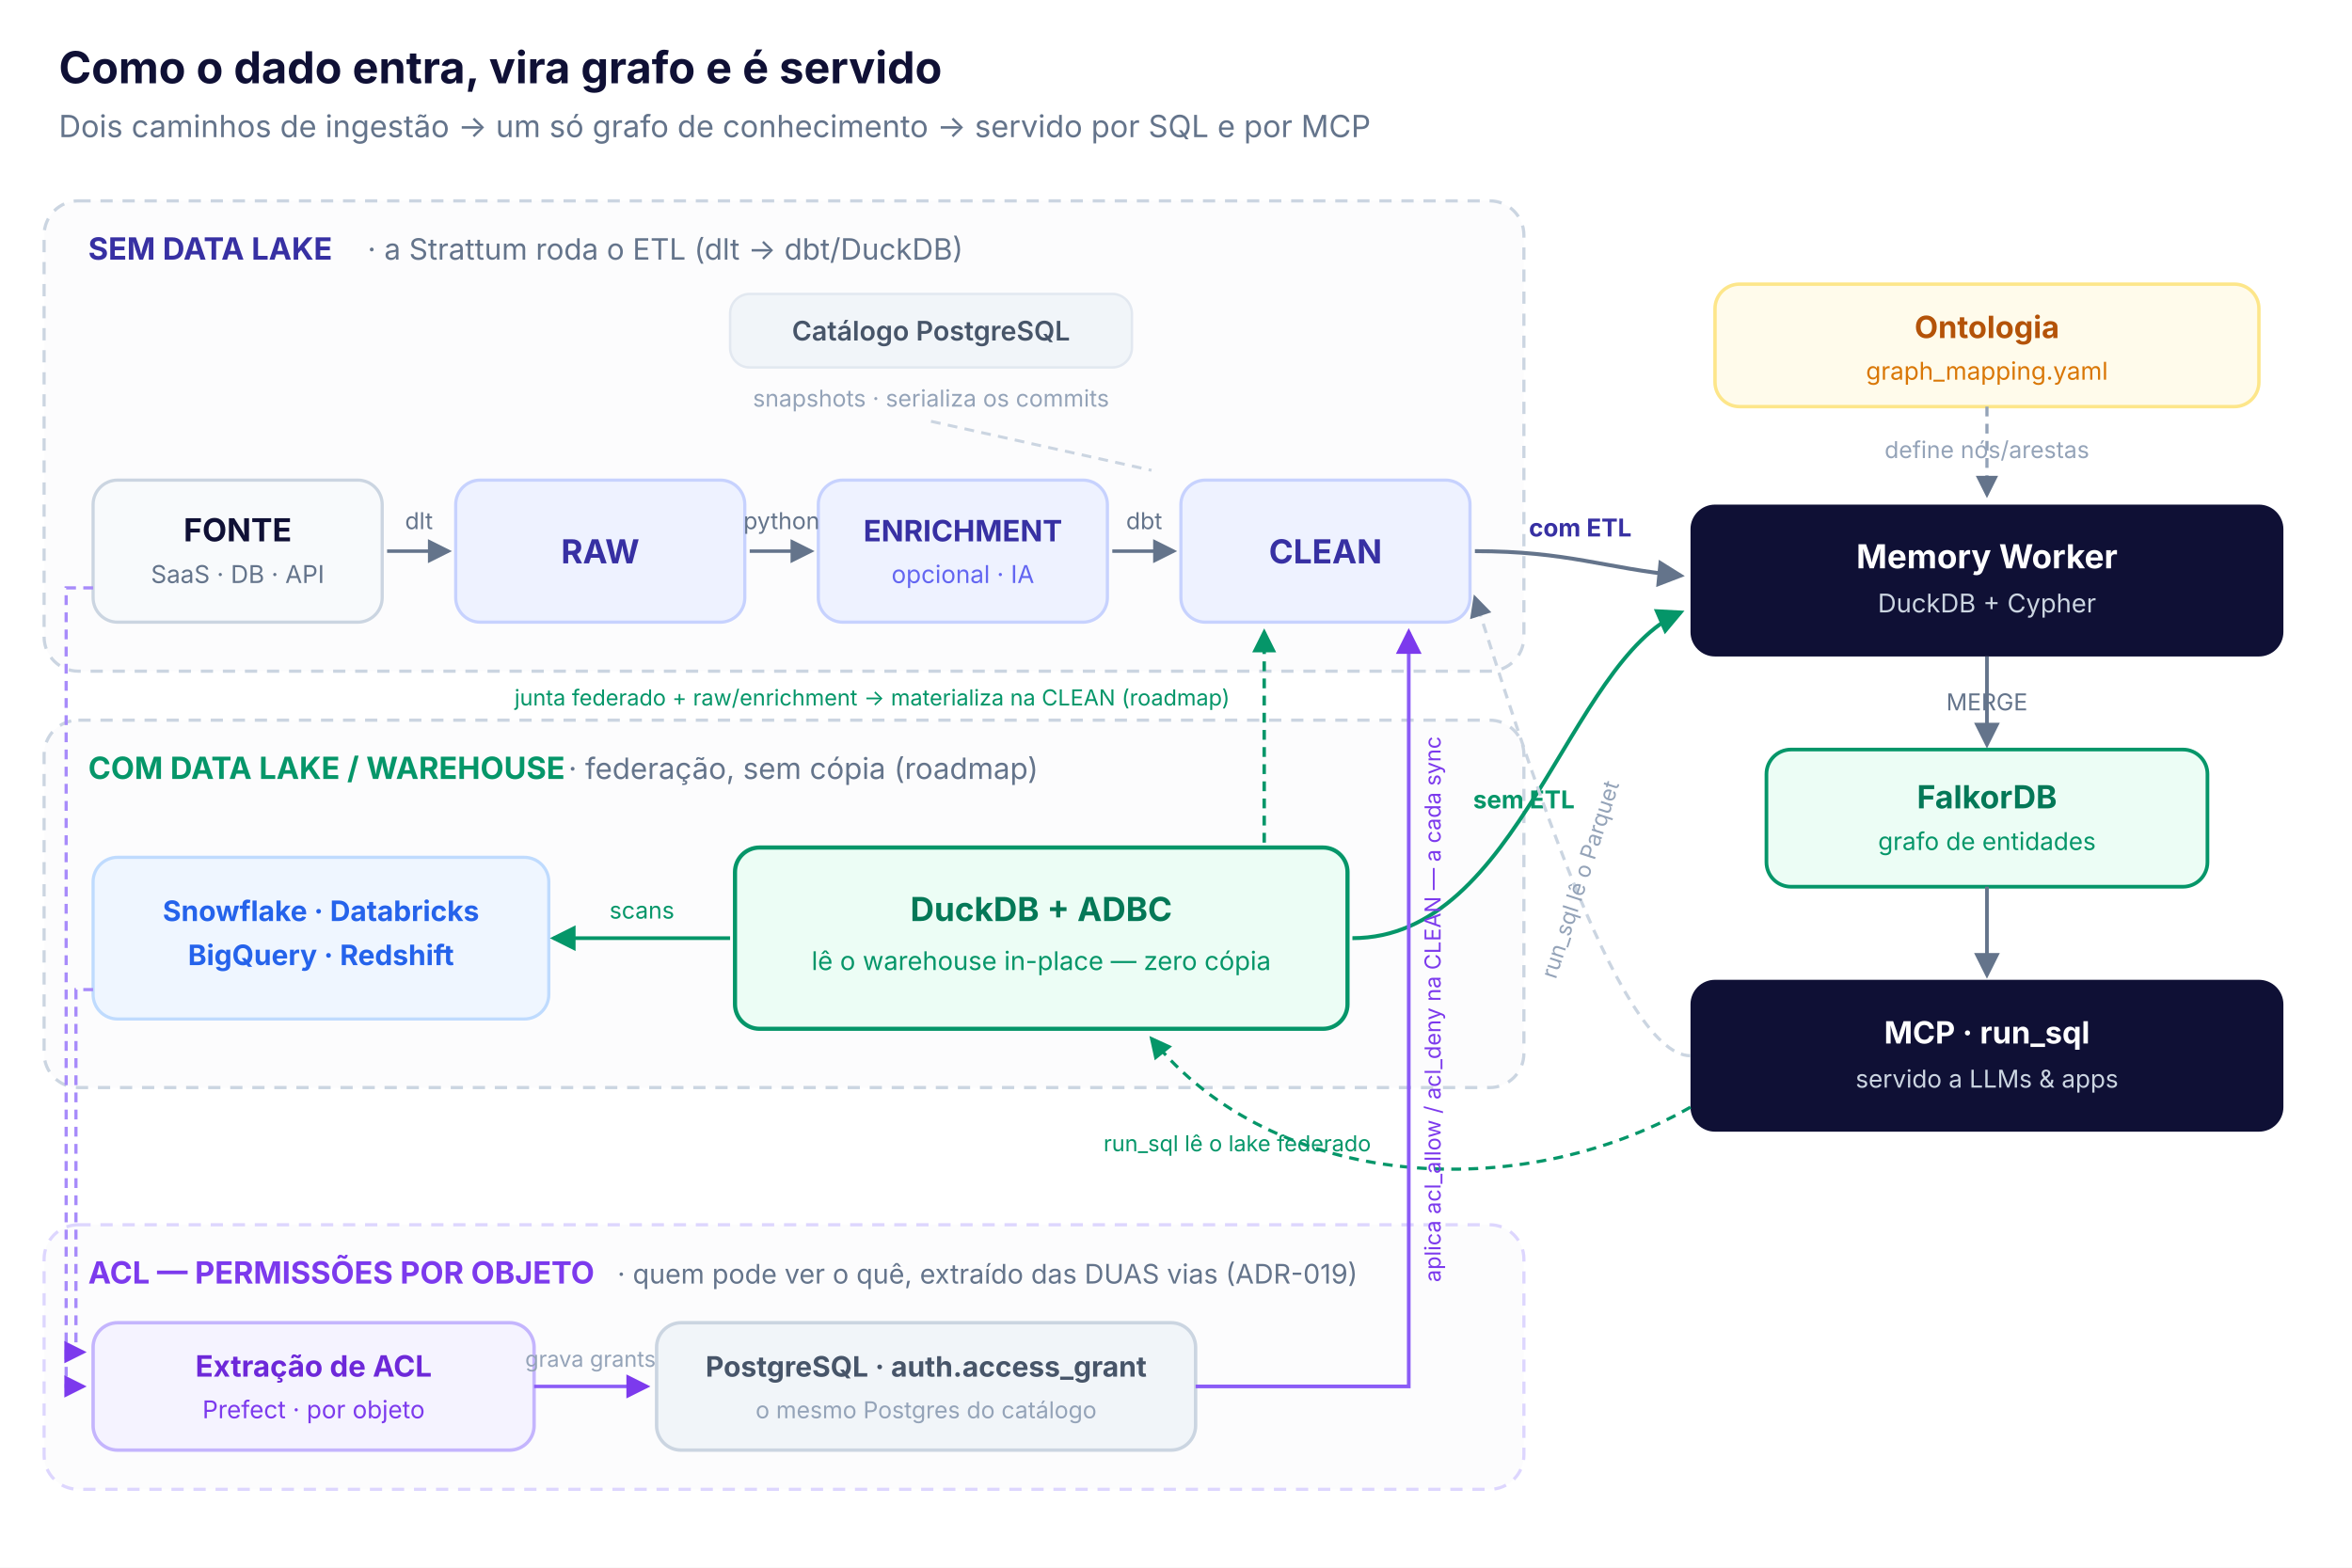
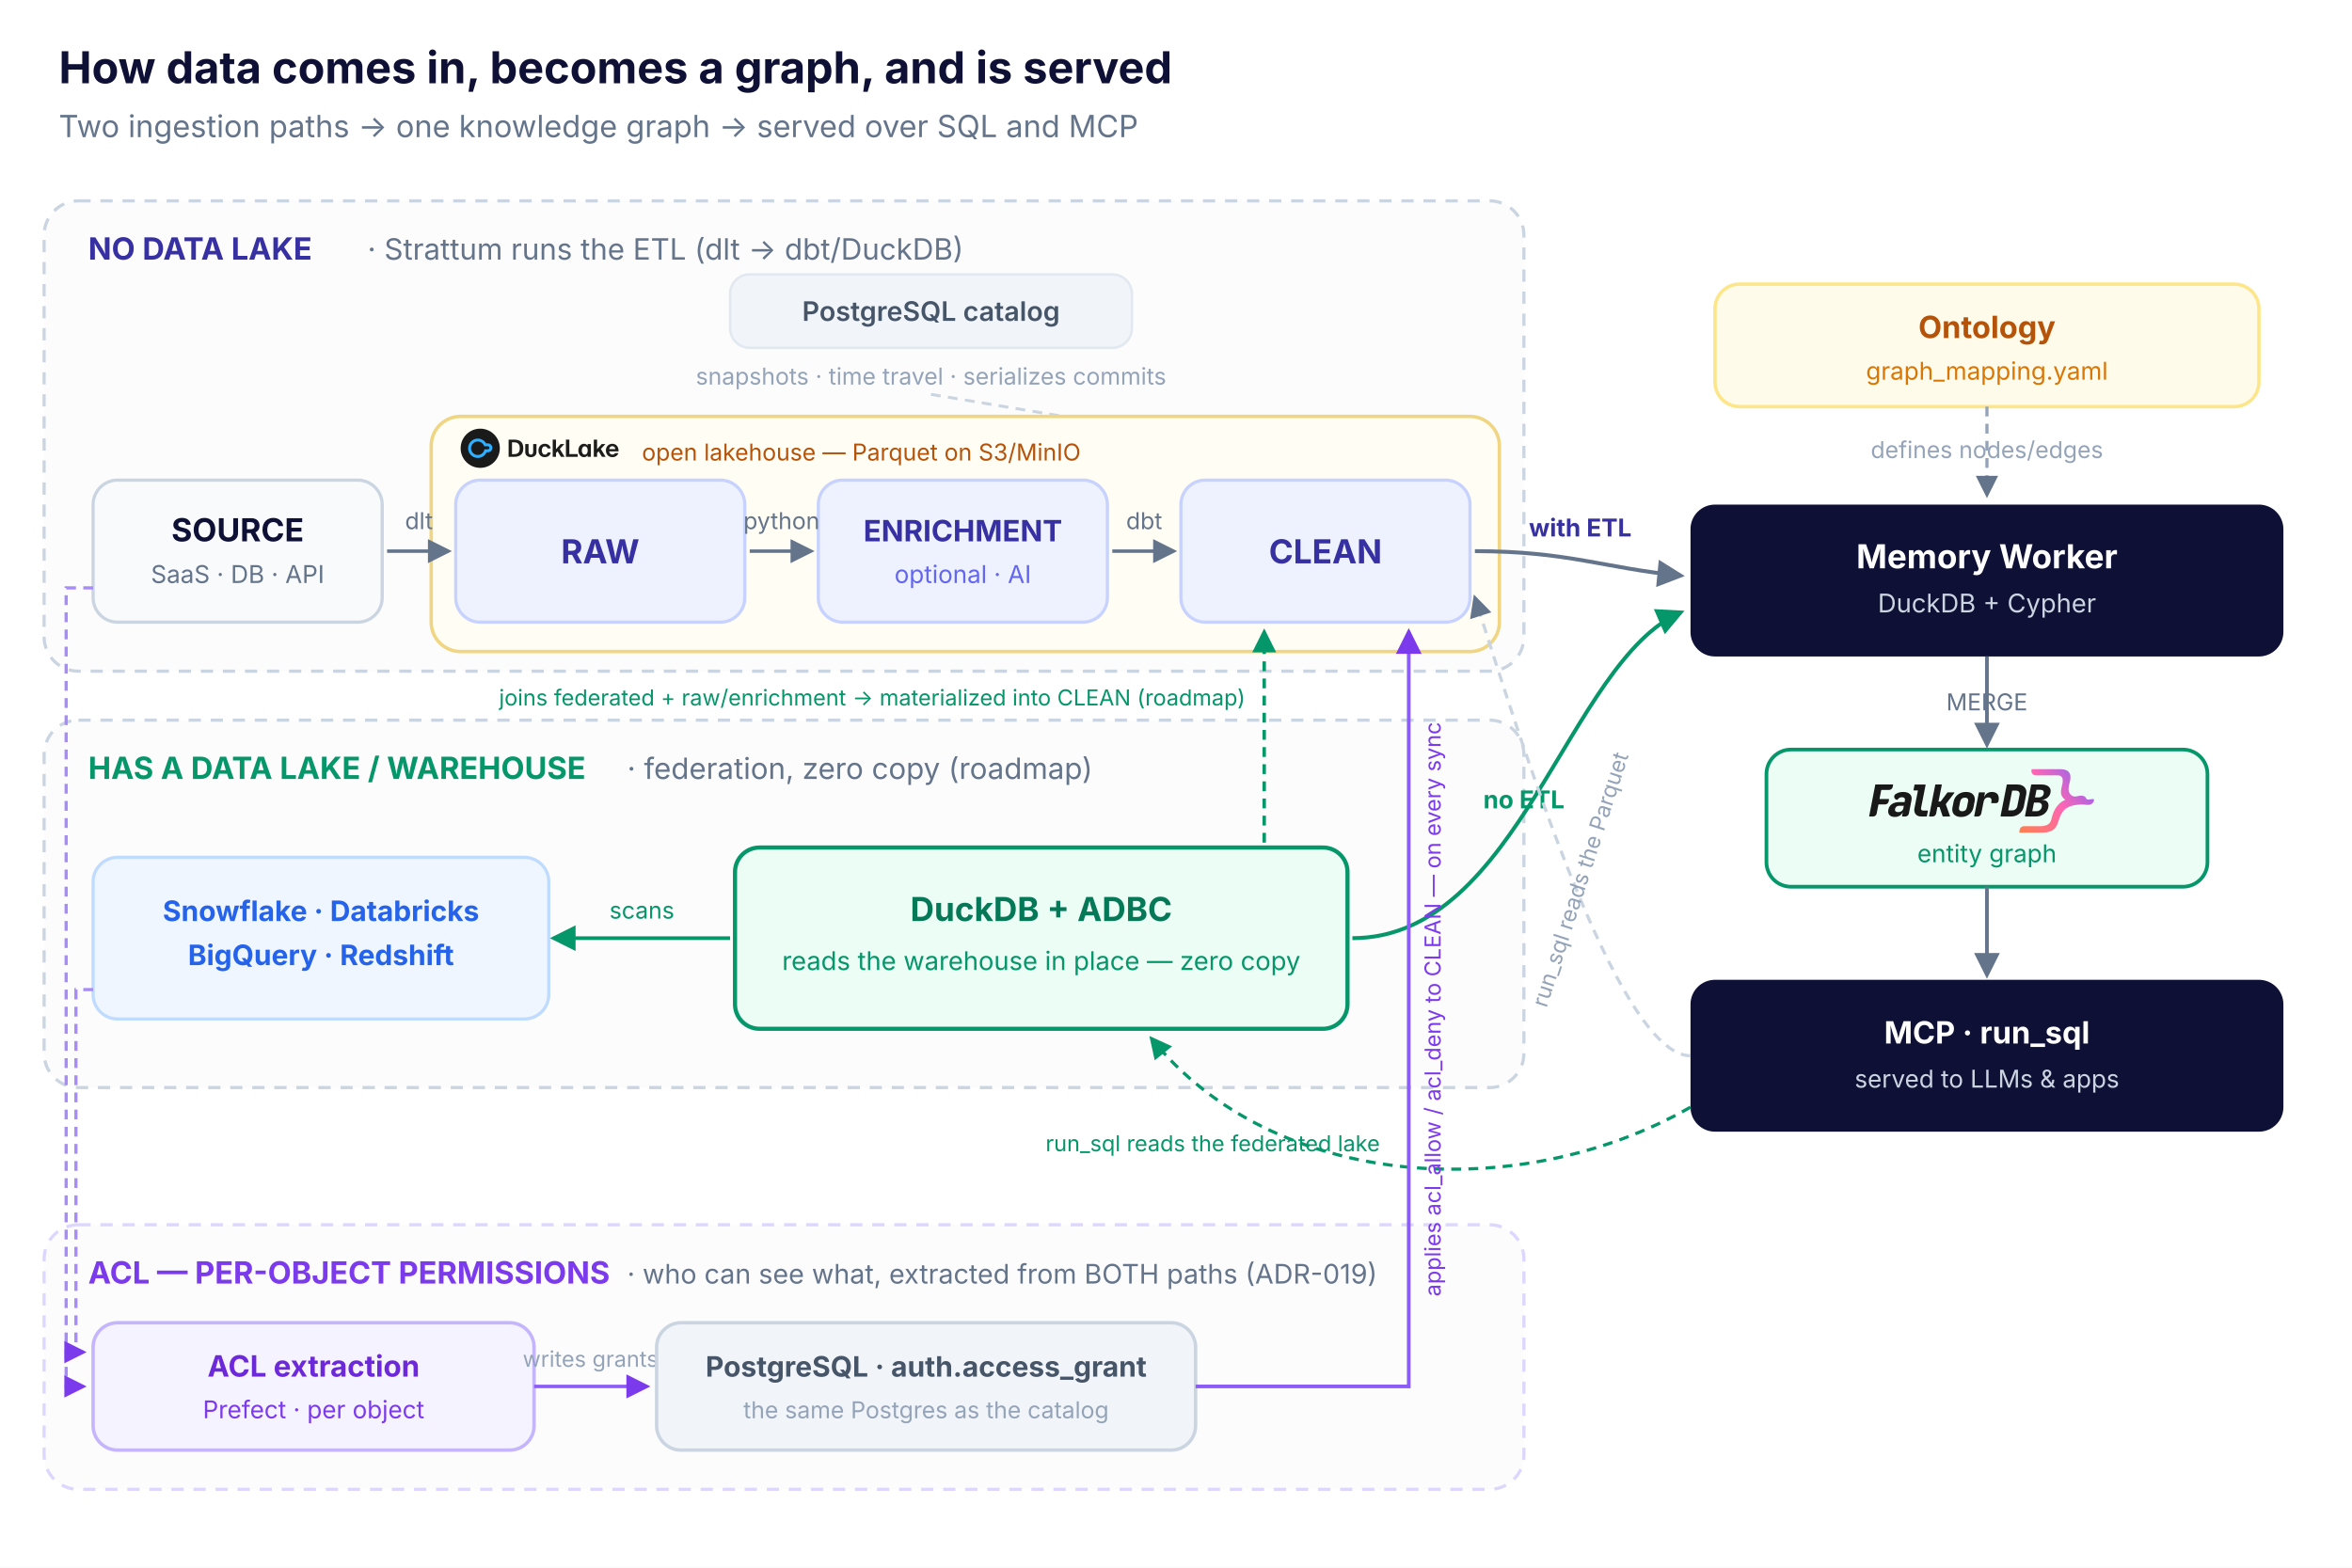
<svg xmlns="http://www.w3.org/2000/svg" viewBox="0 0 960 640" font-family="Inter, -apple-system, Segoe UI, Roboto, sans-serif">
  <defs>
    <marker id="arw" viewBox="0 0 10 10" refX="8.5" refY="5" markerWidth="7" markerHeight="7" orient="auto-start-reverse">
      <path d="M0,0 L10,5 L0,10 z" fill="#64748b" />
    </marker>
    <marker id="arwg" viewBox="0 0 10 10" refX="8.5" refY="5" markerWidth="7" markerHeight="7" orient="auto-start-reverse">
      <path d="M0,0 L10,5 L0,10 z" fill="#059669" />
    </marker>
    <marker id="arwv" viewBox="0 0 10 10" refX="8.5" refY="5" markerWidth="7" markerHeight="7" orient="auto-start-reverse">
      <path d="M0,0 L10,5 L0,10 z" fill="#7C3AED" />
    </marker>
  </defs>
  <rect x="0" y="0" width="960" height="640" fill="#ffffff" />
-   <text x="24" y="34" font-size="18" font-weight="700" fill="#0F1035">Como o dado entra, vira grafo e é servido</text>
-   <text x="24" y="56" font-size="12.5" fill="#64748b">Dois caminhos de ingestão → um só grafo de conhecimento → servido por SQL e por MCP</text>
+   <text x="24" y="34" font-size="18" font-weight="700" fill="#0F1035">How data comes in, becomes a graph, and is served</text>
+   <text x="24" y="56" font-size="12.5" fill="#64748b">Two ingestion paths → one knowledge graph → served over SQL and MCP</text>
  <rect x="18" y="82" width="604" height="192" rx="14" fill="#FCFCFD" stroke="#CBD5E1" stroke-width="1.3" stroke-dasharray="5 4" />
-   <text x="36" y="106" font-size="12.5" font-weight="700" fill="#3730A3">SEM DATA LAKE</text>
-   <text x="150" y="106" font-size="12" fill="#64748b">· a Strattum roda o ETL (dlt → dbt/DuckDB)</text>
-   <rect x="298" y="120" width="164" height="30" rx="8" fill="#F1F5F9" stroke="#E2E8F0" />
-   <text x="380" y="139" font-size="11" font-weight="600" fill="#475569" text-anchor="middle">Catálogo PostgreSQL</text>
-   <text x="380" y="166" font-size="9.5" fill="#94a3b8" text-anchor="middle">snapshots · serializa os commits</text>
-   <line x1="380" y1="172" x2="470" y2="192" stroke="#CBD5E1" stroke-width="1.2" stroke-dasharray="4 3" fill="none" />
+   <text x="36" y="106" font-size="12.5" font-weight="700" fill="#3730A3">NO DATA LAKE</text>
+   <text x="150" y="106" font-size="12" fill="#64748b">· Strattum runs the ETL (dlt → dbt/DuckDB)</text>
+   <rect x="298" y="112" width="164" height="30" rx="8" fill="#F1F5F9" stroke="#E2E8F0" />
+   <text x="380" y="131" font-size="11" font-weight="600" fill="#475569" text-anchor="middle">PostgreSQL catalog</text>
+   <text x="380" y="157" font-size="9.5" fill="#94a3b8" text-anchor="middle">snapshots · time travel · serializes commits</text>
+   <line x1="380" y1="161" x2="440" y2="171" stroke="#CBD5E1" stroke-width="1.2" stroke-dasharray="4 3" fill="none" />
+   <rect x="176" y="170" width="436" height="96" rx="12" fill="#FFFDF4" stroke="#F0D583" stroke-width="1.4" />
+   <svg x="188" y="175" width="64.5" height="16" viewBox="0 0 500 124.091" role="img" aria-label="DuckLake">
+     <g>
+       <path d="M229.657,72.115c0,5.499-1.551,10.101-7.332,10.101-5.782,0-7.333-4.602-7.333-10.101v-23.408h-10.435v25.664c0,10.012,8.038,15.848,17.768,15.848,9.73,0,17.767-5.836,17.767-15.848v-25.664h-10.435v23.408Z" fill="#1d1d1b" />
+       <path d="M168.03,34.679h-16.175v54.55h16.175c17.307,0,30.324-5.645,30.324-27.312,0-21.669-13.018-27.237-30.324-27.237ZM167.58,80.803h-4.965v-37.697h4.965c9.931,0,19.638,2.483,19.638,18.81,0,16.476-9.707,18.887-19.638,18.887Z" fill="#1d1d1b" />
+       <path d="M266.701,82.155c-5.718,0-9.781-4.739-9.781-13.241,0-8.429,4.289-13.018,9.707-13.018,3.986,0,7.599,2.784,8.425,6.697h9.931c-1.429-10.007-9.854-14.748-18.356-14.748-12.115,0-20.317,8.878-20.317,21.218,0,12.265,7.749,21.143,19.864,21.143,8.429,0,16.777-3.686,19.185-14.749h-9.931c-1.429,4.815-5.115,6.697-8.728,6.697Z" fill="#1d1d1b" />
+       <polygon points="328.243 48.749 316.58 48.749 301.831 65.002 301.831 34.679 291.451 34.679 291.451 89.229 301.831 89.229 301.831 77.04 306.8 71.699 317.406 89.229 329.069 89.229 313.72 64.249 328.243 48.749" fill="#1d1d1b" />
+       <polygon points="344.111 34.679 333.351 34.679 333.351 89.229 370.669 89.229 370.669 80.5 344.111 80.5 344.111 34.679" fill="#1d1d1b" />
+       <path d="M401.89,53.941c-2.181-3.838-6.321-6.094-11.439-6.094-9.854,0-17.83,8.427-17.83,21.142,0,12.941,8.199,21.22,17.83,21.22,4.216,0,8.805-1.582,11.439-6.094v5.115h10.383v-40.48h-10.383v5.192ZM392.785,82.232c-5.418,0-9.255-5.268-9.255-13.167,0-7.901,3.836-13.242,9.255-13.242,5.718,0,9.481,5.04,9.481,13.166,0,8.352-3.763,13.244-9.481,13.244Z" fill="#1d1d1b" />
+       <polygon points="458.31 48.749 446.647 48.749 431.901 65.002 431.901 34.679 421.518 34.679 421.518 89.229 431.901 89.229 431.901 77.04 436.867 71.699 447.477 89.229 459.139 89.229 443.79 64.249 458.31 48.749" fill="#1d1d1b" />
+       <path d="M480.349,82.155c-4.965,0-9.631-3.387-10.23-10.307h29.868c.376-14.296-7.373-24.002-19.861-24.002-11.965,0-20.317,8.953-20.317,20.992,0,11.662,7.599,21.37,20.617,21.37,11.059,0,16.93-6.697,19.112-12.718h-10.686c-2.105,3.537-5.265,4.666-8.502,4.666ZM480.049,55.446c4.363,0,9.178,2.408,9.404,9.255h-19.185c.826-6.847,5.868-9.255,9.781-9.255Z" fill="#1d1d1b" />
+     </g>
+     <path d="M62.045,0C27.779,0,0,27.779,0,62.045c0,34.266,27.779,62.045,62.045,62.045,34.266,0,62.045-27.78,62.045-62.045C124.091,27.779,96.311,0,62.045,0Z" fill="#1a1a1a" />
+     <path d="M54.219,31.375c11.281,0,21.152,6.063,26.369,15.088h5.641c7.756,0,14.242,6.205,14.242,14.101,0,7.756-6.346,14.242-14.242,14.242h-4.089c-4.653,10.294-14.806,17.485-26.651,17.909h-2.82c-16.216-.846-29.048-14.242-29.048-30.6,0-16.921,13.678-30.741,30.6-30.741ZM54.219,40.682c-11.704,0-21.293,9.589-21.293,21.293,0,11.845,9.589,21.293,21.293,21.293,9.448,0,17.486-6.205,20.306-14.665l.987-3.243h10.717c2.538,0,4.794-2.256,4.794-4.794,0-2.538-2.115-4.794-4.794-4.794h-11.422l-1.269-2.679c-3.384-7.333-10.717-12.409-19.319-12.409Z" fill="#2eafff" fill-rule="evenodd" />
+   </svg>
+   <text x="262" y="188" font-size="9.5" fill="#B45309">open lakehouse — Parquet on S3/MinIO</text>
  <g>
    <rect x="38" y="196" width="118" height="58" rx="10" fill="#F8FAFC" stroke="#CBD5E1" stroke-width="1.3" />
-     <text x="97" y="221" font-size="13" font-weight="700" fill="#0F1035" text-anchor="middle">FONTE</text>
+     <text x="97" y="221" font-size="13" font-weight="700" fill="#0F1035" text-anchor="middle">SOURCE</text>
    <text x="97" y="238" font-size="10" fill="#64748b" text-anchor="middle">SaaS · DB · API</text>
    <rect x="186" y="196" width="118" height="58" rx="10" fill="#EEF2FF" stroke="#C7D2FE" stroke-width="1.3" />
    <text x="245" y="230" font-size="13.5" font-weight="700" fill="#3730A3" text-anchor="middle">RAW</text>
    <rect x="334" y="196" width="118" height="58" rx="10" fill="#EEF2FF" stroke="#C7D2FE" stroke-width="1.3" />
    <text x="393" y="221" font-size="12" font-weight="700" fill="#3730A3" text-anchor="middle">ENRICHMENT</text>
-     <text x="393" y="238" font-size="10" fill="#6366F1" text-anchor="middle">opcional · IA</text>
+     <text x="393" y="238" font-size="10" fill="#6366F1" text-anchor="middle">optional · AI</text>
    <rect x="482" y="196" width="118" height="58" rx="10" fill="#EEF2FF" stroke="#C7D2FE" stroke-width="1.3" />
    <text x="541" y="230" font-size="13.5" font-weight="700" fill="#3730A3" text-anchor="middle">CLEAN</text>
  </g>
  <g font-size="9.5" fill="#64748b" text-anchor="middle">
    <line x1="158" y1="225" x2="183" y2="225" stroke="#64748b" stroke-width="1.4" marker-end="url(#arw)" />
    <text x="171" y="216">dlt</text>
    <line x1="306" y1="225" x2="331" y2="225" stroke="#64748b" stroke-width="1.4" marker-end="url(#arw)" />
    <text x="319" y="216">python</text>
    <line x1="454" y1="225" x2="479" y2="225" stroke="#64748b" stroke-width="1.4" marker-end="url(#arw)" />
    <text x="467" y="216">dbt</text>
  </g>
  <rect x="18" y="294" width="604" height="150" rx="14" fill="#FCFCFD" stroke="#CBD5E1" stroke-width="1.3" stroke-dasharray="5 4" />
-   <text x="36" y="318" font-size="12.5" font-weight="700" fill="#059669">COM DATA LAKE / WAREHOUSE</text>
-   <text x="232" y="318" font-size="12" fill="#64748b">· federação, sem cópia (roadmap)</text>
+   <text x="36" y="318" font-size="12.5" font-weight="700" fill="#059669">HAS A DATA LAKE / WAREHOUSE</text>
+   <text x="256" y="318" font-size="12" fill="#64748b">· federation, zero copy (roadmap)</text>
  <rect x="38" y="350" width="186" height="66" rx="10" fill="#EFF6FF" stroke="#BFDBFE" stroke-width="1.3" />
  <text x="131" y="376" font-size="11.5" font-weight="700" fill="#2563EB" text-anchor="middle">Snowflake · Databricks</text>
  <text x="131" y="394" font-size="11.5" font-weight="700" fill="#2563EB" text-anchor="middle">BigQuery · Redshift</text>
  <rect x="300" y="346" width="250" height="74" rx="10" fill="#ECFDF5" stroke="#059669" stroke-width="1.7" />
  <text x="425" y="376" font-size="13.5" font-weight="700" fill="#047857" text-anchor="middle">DuckDB + ADBC</text>
-   <text x="425" y="396" font-size="10.5" fill="#059669" text-anchor="middle">lê o warehouse in-place — zero cópia</text>
+   <text x="425" y="396" font-size="10.5" fill="#059669" text-anchor="middle">reads the warehouse in place — zero copy</text>
  <line x1="298" y1="383" x2="226" y2="383" stroke="#059669" stroke-width="1.5" marker-end="url(#arwg)" />
  <text x="262" y="375" font-size="9.5" fill="#059669" text-anchor="middle">scans</text>
  <path d="M516,344 L516,258" stroke="#059669" stroke-width="1.4" stroke-dasharray="4 3" fill="none" marker-end="url(#arwg)" />
-   <text x="356" y="288" font-size="9" fill="#059669" text-anchor="middle">junta federado + raw/enrichment → materializa na CLEAN (roadmap)</text>
+   <text x="356" y="288" font-size="9" fill="#059669" text-anchor="middle">joins federated + raw/enrichment → materialized into CLEAN (roadmap)</text>
  <path d="M602,225 C640,225 655,232 686,235" stroke="#64748b" stroke-width="1.6" fill="none" marker-end="url(#arw)" />
-   <text x="645" y="219" font-size="10" font-weight="700" fill="#3730A3" text-anchor="middle">com ETL</text>
+   <text x="645" y="219" font-size="10" font-weight="700" fill="#3730A3" text-anchor="middle">with ETL</text>
  <path d="M552,383 C620,383 640,270 686,250" stroke="#059669" stroke-width="1.6" fill="none" marker-end="url(#arwg)" />
-   <text x="622" y="330" font-size="10" font-weight="700" fill="#059669" text-anchor="middle">sem ETL</text>
+   <text x="622" y="330" font-size="10" font-weight="700" fill="#059669" text-anchor="middle">no ETL</text>
  <rect x="700" y="116" width="222" height="50" rx="10" fill="#FFFBEB" stroke="#FDE68A" stroke-width="1.4" />
-   <text x="811" y="138" font-size="12.5" font-weight="700" fill="#B45309" text-anchor="middle">Ontologia</text>
+   <text x="811" y="138" font-size="12.5" font-weight="700" fill="#B45309" text-anchor="middle">Ontology</text>
  <text x="811" y="155" font-size="10" fill="#D97706" text-anchor="middle">graph_mapping.yaml</text>
  <line x1="811" y1="166" x2="811" y2="202" stroke="#94a3b8" stroke-width="1.3" stroke-dasharray="4 3" marker-end="url(#arw)" />
-   <text x="811" y="187" font-size="9.5" fill="#94a3b8" text-anchor="middle">define nós/arestas</text>
+   <text x="811" y="187" font-size="9.5" fill="#94a3b8" text-anchor="middle">defines nodes/edges</text>
  <rect x="690" y="206" width="242" height="62" rx="10" fill="#0F1035" />
  <text x="811" y="232" font-size="13.5" font-weight="700" fill="#ffffff" text-anchor="middle">Memory Worker</text>
  <text x="811" y="250" font-size="10.5" fill="#CBD5E1" text-anchor="middle">DuckDB + Cypher</text>
  <line x1="811" y1="268" x2="811" y2="304" stroke="#64748b" stroke-width="1.5" marker-end="url(#arw)" />
  <text x="811" y="290" font-size="9.5" fill="#64748b" text-anchor="middle">MERGE</text>
  <rect x="721" y="306" width="180" height="56" rx="10" fill="#ECFDF5" stroke="#059669" stroke-width="1.5" />
-   <text x="811" y="330" font-size="13" font-weight="700" fill="#047857" text-anchor="middle">FalkorDB</text>
-   <text x="811" y="347" font-size="10" fill="#059669" text-anchor="middle">grafo de entidades</text>
+   <svg x="762" y="314" width="98.4" height="26" viewBox="0 0 106 28" role="img" aria-label="FalkorDB">
+     <g clip-path="url(#fdblogo_clip)">
+       <path d="M18.952 11.018C18.293 10.356 17.292 10.025 15.945 10.025C14.599 10.025 13.556 10.338 12.618 10.96C12.608 10.966 12.599 10.973 12.59 10.98C11.469 11.737 12.031 13.497 13.383 13.497H13.405C13.468 13.497 13.525 13.456 13.551 13.398C13.69 13.085 13.913 12.835 14.217 12.648C14.552 12.443 14.943 12.341 15.393 12.341C15.88 12.341 16.244 12.463 16.483 12.706C16.723 12.951 16.803 13.28 16.721 13.69L16.566 14.482H14.373C12.989 14.482 11.873 14.767 11.023 15.339C10.172 15.91 9.642 16.732 9.431 17.797C9.236 18.788 9.39 19.571 9.899 20.15C10.405 20.729 11.192 21.018 12.256 21.018C13.205 21.018 14.01 20.784 14.674 20.314C15.136 19.986 15.476 19.578 15.692 19.088H15.751L15.444 20.633C15.425 20.733 15.501 20.826 15.601 20.826H16.878C17.644 20.826 18.301 20.284 18.45 19.533L19.605 13.69C19.826 12.572 19.609 11.682 18.952 11.02V11.018ZM16.017 17.257C15.921 17.745 15.66 18.141 15.235 18.442C14.809 18.744 14.316 18.895 13.751 18.895C13.239 18.895 12.859 18.77 12.614 18.519C12.37 18.269 12.289 17.925 12.375 17.487C12.457 17.077 12.657 16.746 12.976 16.494C13.294 16.244 13.671 16.119 14.107 16.119H16.241L16.017 17.257Z" fill="#191919" />
+       <path d="M26.658 18.221H24.739C24.394 18.221 24.134 18.115 23.966 17.903C23.796 17.691 23.746 17.412 23.815 17.064L25.817 6.94C25.837 6.841 25.761 6.749 25.659 6.749H21.102C21.024 6.749 20.96 6.804 20.944 6.877L20.493 9.16C20.473 9.259 20.55 9.351 20.65 9.351H22.261C22.362 9.351 22.438 9.444 22.419 9.543L20.931 17.064C20.784 17.809 20.811 18.466 21.013 19.031C21.215 19.597 21.568 20.038 22.069 20.352C22.57 20.668 23.194 20.825 23.937 20.825H26.208C26.285 20.825 26.35 20.771 26.366 20.696L26.817 18.413C26.837 18.314 26.76 18.222 26.66 18.222L26.658 18.221Z" fill="#191919" />
+       <path d="M38.319 10.218H35.513C35.463 10.218 35.416 10.242 35.385 10.282L32.429 14.228H31.487L32.928 6.939C32.947 6.84 32.871 6.748 32.771 6.748H30.214C30.137 6.748 30.072 6.803 30.057 6.876L27.338 20.632C27.318 20.731 27.395 20.823 27.494 20.823H28.867C29.632 20.823 30.29 20.282 30.439 19.532L31.007 16.659H31.929L33.299 20.714C33.32 20.779 33.382 20.823 33.45 20.823H36.376C36.487 20.823 36.564 20.713 36.527 20.609L34.676 15.405L38.445 10.476C38.526 10.37 38.45 10.218 38.318 10.218H38.319Z" fill="#191919" />
+       <path d="M47.23 12.04C46.977 11.404 46.543 10.909 45.928 10.556C45.312 10.203 44.531 10.025 43.582 10.025C42.633 10.025 41.798 10.203 41.035 10.556C40.274 10.909 39.64 11.404 39.137 12.04C38.632 12.676 38.297 13.418 38.129 14.267L37.633 16.774C37.465 17.621 37.507 18.364 37.76 19.001C38.012 19.637 38.449 20.133 39.071 20.486C39.693 20.839 40.472 21.017 41.407 21.017C42.342 21.017 43.207 20.839 43.962 20.486C44.718 20.133 45.349 19.637 45.852 19.001C46.355 18.364 46.692 17.622 46.859 16.774L47.354 14.267C47.521 13.418 47.479 12.676 47.228 12.04H47.23ZM44.474 14.268L43.978 16.775C43.869 17.327 43.637 17.754 43.283 18.057C42.928 18.358 42.469 18.51 41.906 18.51C41.342 18.51 40.958 18.359 40.716 18.057C40.474 17.754 40.409 17.327 40.518 16.775L41.014 14.268C41.126 13.704 41.361 13.272 41.721 12.976C42.08 12.681 42.535 12.533 43.087 12.533C43.64 12.533 44.051 12.681 44.288 12.976C44.525 13.272 44.586 13.704 44.475 14.268H44.474Z" fill="#191919" />
+       <path d="M57.863 14.075C57.813 14.329 57.676 14.544 57.491 14.698C57.303 14.85 57.065 14.941 56.807 14.941H54.81C54.709 14.941 54.634 14.85 54.654 14.75L54.75 14.266C54.864 13.688 54.795 13.238 54.546 12.917C54.296 12.596 53.906 12.435 53.382 12.435C52.83 12.435 52.379 12.596 52.027 12.917C51.674 13.238 51.441 13.688 51.327 14.266L50.287 19.53C50.138 20.281 49.479 20.823 48.716 20.823H47.343C47.242 20.823 47.167 20.73 47.186 20.631L49.219 10.347C49.234 10.272 49.301 10.219 49.376 10.219H51.74C51.842 10.219 51.918 10.309 51.899 10.409L51.536 12.242H51.566C51.801 11.691 52.111 11.241 52.496 10.893C53.136 10.315 53.962 10.025 54.974 10.025C56.14 10.025 56.976 10.38 57.484 11.085C57.992 11.793 58.118 12.79 57.864 14.075H57.863Z" fill="#191919" />
+       <path d="M99.842 13.811C99.81 13.979 99.747 14.145 99.676 14.293C99.568 14.521 99.427 14.738 99.256 14.924C98.868 15.348 98.327 15.594 97.763 15.677C97.268 15.748 96.765 15.7 96.271 15.653C95.776 15.605 95.249 15.575 94.737 15.568C93.712 15.553 92.687 15.622 91.673 15.775C90.447 15.961 89.451 16.269 88.338 16.825C88.32 16.834 88.303 16.844 88.286 16.853C87.852 17.082 87.445 17.353 87.075 17.671C85.611 18.93 84.903 20.781 84.323 22.573C83.927 23.798 83.54 25.074 82.653 26.039C81.286 27.524 79.01 27.93 76.946 27.93H67.151C67.038 27.93 66.953 27.828 66.975 27.715L67.188 26.621C67.361 25.73 68.142 25.087 69.049 25.087H75.864C77.622 25.087 79.503 24.842 80.477 23.496C81.023 22.741 81.181 21.805 81.404 20.913C82.186 17.794 84.132 14.723 87.254 13.494C86.334 12.919 85.666 11.989 85.432 10.968C85.005 9.081 86.016 7.182 86.11 5.254C86.151 4.432 85.958 3.507 85.237 3.051C84.733 2.732 84.085 2.722 83.479 2.722C81.201 2.724 78.81 2.725 76.161 2.728H74.222C73.032 2.728 72.138 1.643 72.366 0.474L72.43 0.143C72.447 0.059 72.519 -0.003 72.606 -0.003C74.015 -0.003 81.636 0.005 84.317 -0.003C85.866 -0.006 87.604 0.065 88.653 1.144C89.001 1.502 89.224 1.917 89.353 2.369C89.36 2.387 89.365 2.405 89.369 2.424C89.67 3.529 89.433 4.831 89.13 5.982C88.741 7.478 88.323 9.218 89.159 10.649C89.491 11.217 90.011 11.637 90.629 11.86C90.975 11.985 91.122 12.047 91.489 12.044C91.673 12.042 91.855 12.025 92.037 11.992C92.398 11.929 92.789 11.841 93.115 11.777C93.271 11.746 93.428 11.719 93.586 11.696C94.014 11.636 94.472 11.625 94.909 11.711C95.229 11.775 95.541 11.893 95.808 12.081C96.094 12.281 96.26 12.53 96.41 12.839C96.495 13.012 96.599 13.187 96.767 13.277C97.071 13.438 97.542 13.33 97.868 13.304C98.208 13.277 98.546 13.225 98.884 13.185C99.049 13.165 99.214 13.148 99.38 13.142C99.51 13.136 99.652 13.153 99.749 13.248C99.819 13.318 99.852 13.418 99.86 13.517C99.867 13.612 99.859 13.711 99.841 13.807L99.842 13.811Z" fill="url(#fdblogo_grad)" />
+       <path d="M11.362 6.746H3.832C3.756 6.746 3.69 6.801 3.675 6.876L1.004 20.633C0.984 20.732 1.06 20.823 1.16 20.823H2.724C3.49 20.823 4.15 20.279 4.296 19.527L5.052 15.642C5.067 15.567 5.133 15.511 5.209 15.511H8.002C8.77 15.511 9.429 14.967 9.574 14.214L9.747 13.323C9.766 13.225 9.69 13.132 9.589 13.132H5.73C5.63 13.132 5.553 13.04 5.574 12.941L6.294 9.254C6.309 9.179 6.375 9.124 6.451 9.124H9.774C10.543 9.124 11.202 8.58 11.347 7.827L11.52 6.936C11.539 6.837 11.463 6.745 11.362 6.745V6.746Z" fill="#191919" />
+       <path d="M69.884 8.877C69.615 8.202 69.154 7.678 68.505 7.305C67.854 6.935 67.042 6.746 66.066 6.746H61.697C61.588 6.746 61.495 6.823 61.475 6.929L58.783 20.552C58.756 20.693 58.862 20.823 59.005 20.823H63.285C64.258 20.823 65.146 20.634 65.944 20.255C66.744 19.875 67.414 19.344 67.951 18.665C68.489 17.983 68.847 17.192 69.025 16.291L70.019 11.259C70.2 10.346 70.156 9.55 69.885 8.877H69.884ZM67.137 11.261L66.14 16.292C66.031 16.846 65.764 17.288 65.34 17.622C64.914 17.959 64.406 18.126 63.818 18.126H62.146L63.862 9.448H65.533C66.122 9.448 66.565 9.615 66.857 9.949C67.149 10.283 67.245 10.721 67.138 11.262L67.137 11.261Z" fill="#191919" />
+       <path d="M79.974 7.72C79.258 7.071 78.187 6.746 76.763 6.746H72.434C72.326 6.746 72.232 6.823 72.211 6.929L69.517 20.552C69.49 20.693 69.597 20.823 69.74 20.823H74.156C75.141 20.823 76.027 20.656 76.81 20.322C77.594 19.988 78.243 19.515 78.753 18.903C79.265 18.293 79.602 17.577 79.766 16.754C79.907 16.035 79.866 15.431 79.644 14.941C79.419 14.455 79.073 14.088 78.601 13.842C78.13 13.599 77.58 13.483 76.95 13.494L76.961 13.439C77.525 13.439 78.071 13.309 78.605 13.051C79.136 12.794 79.59 12.434 79.971 11.971C80.352 11.509 80.602 10.97 80.724 10.353C80.942 9.247 80.691 8.368 79.975 7.719L79.974 7.72ZM76.893 16.602C76.775 17.193 76.503 17.654 76.079 17.988C75.655 18.325 75.126 18.492 74.501 18.492H72.713L73.465 14.692H75.252C75.878 14.692 76.339 14.864 76.631 15.204C76.921 15.543 77.01 16.011 76.894 16.602H76.893ZM77.744 10.739C77.642 11.254 77.401 11.662 77.02 11.963C76.639 12.264 76.167 12.417 75.603 12.417H73.913L74.571 9.081H76.263C76.827 9.081 77.239 9.225 77.504 9.515C77.767 9.805 77.847 10.213 77.743 10.739H77.744Z" fill="#191919" />
+     </g>
+     <defs>
+       <linearGradient id="fdblogo_grad" x1="99.856" y1="-0.001" x2="66.681" y2="27.49" gradientUnits="userSpaceOnUse">
+         <stop stop-color="#7466FF" />
+         <stop offset="0.5" stop-color="#FF66B3" />
+         <stop offset="1" stop-color="#FF804D" />
+       </linearGradient>
+       <clipPath id="fdblogo_clip">
+         <rect width="106" height="28" fill="white" />
+       </clipPath>
+     </defs>
+   </svg>
+   <text x="811" y="352" font-size="10" fill="#059669" text-anchor="middle">entity graph</text>
  <line x1="811" y1="362" x2="811" y2="398" stroke="#64748b" stroke-width="1.5" marker-end="url(#arw)" />
  <rect x="690" y="400" width="242" height="62" rx="10" fill="#0F1035" />
  <text x="811" y="426" font-size="12.5" font-weight="700" fill="#ffffff" text-anchor="middle">MCP · run_sql</text>
-   <text x="811" y="444" font-size="10" fill="#CBD5E1" text-anchor="middle">servido a LLMs &amp; apps</text>
+   <text x="811" y="444" font-size="10" fill="#CBD5E1" text-anchor="middle">served to LLMs &amp; apps</text>
  <path d="M690,431 C660,431 620,300 602,244" stroke="#CBD5E1" stroke-width="1.3" stroke-dasharray="4 3" fill="none" marker-end="url(#arw)" />
-   <text x="648" y="360" font-size="9" fill="#94a3b8" text-anchor="middle" transform="rotate(-72 648 360)">run_sql lê o Parquet</text>
+   <text x="648" y="360" font-size="9" fill="#94a3b8" text-anchor="middle" transform="rotate(-72 648 360)">run_sql reads the Parquet</text>
  <path d="M690,452 C620,492 520,486 470,424" stroke="#059669" stroke-width="1.3" stroke-dasharray="4 3" fill="none" marker-end="url(#arwg)" />
-   <text x="505" y="470" font-size="9" fill="#059669" text-anchor="middle">run_sql lê o lake federado</text>
+   <text x="495" y="470" font-size="9" fill="#059669" text-anchor="middle">run_sql reads the federated lake</text>
  <rect x="18" y="500" width="604" height="108" rx="14" fill="#FCFCFD" stroke="#DDD6FE" stroke-width="1.3" stroke-dasharray="5 4" />
-   <text x="36" y="524" font-size="12.5" font-weight="700" fill="#7C3AED">ACL — PERMISSÕES POR OBJETO</text>
-   <text x="252" y="524" font-size="11" fill="#64748b">· quem pode ver o quê, extraído das DUAS vias (ADR-019)</text>
+   <text x="36" y="524" font-size="12.5" font-weight="700" fill="#7C3AED">ACL — PER-OBJECT PERMISSIONS</text>
+   <text x="256" y="524" font-size="11" fill="#64748b">· who can see what, extracted from BOTH paths (ADR-019)</text>
  <rect x="38" y="540" width="180" height="52" rx="10" fill="#F5F3FF" stroke="#C4B5FD" stroke-width="1.4" />
-   <text x="128" y="562" font-size="12" font-weight="700" fill="#6D28D9" text-anchor="middle">Extração de ACL</text>
-   <text x="128" y="579" font-size="10" fill="#7C3AED" text-anchor="middle">Prefect · por objeto</text>
+   <text x="128" y="562" font-size="12" font-weight="700" fill="#6D28D9" text-anchor="middle">ACL extraction</text>
+   <text x="128" y="579" font-size="10" fill="#7C3AED" text-anchor="middle">Prefect · per object</text>
  <path d="M38,240 L27,240 L27,566 L34,566" stroke="#A78BFA" stroke-width="1.3" stroke-dasharray="4 3" fill="none" marker-end="url(#arwv)" />
  <path d="M38,404 L31,404 L31,552 L34,552" stroke="#A78BFA" stroke-width="1.3" stroke-dasharray="4 3" fill="none" marker-end="url(#arwv)" />
  <line x1="218" y1="566" x2="264" y2="566" stroke="#8B5CF6" stroke-width="1.4" marker-end="url(#arwv)" />
-   <text x="241" y="558" font-size="9" fill="#94a3b8" text-anchor="middle">grava grants</text>
+   <text x="241" y="558" font-size="9" fill="#94a3b8" text-anchor="middle">writes grants</text>
  <rect x="268" y="540" width="220" height="52" rx="10" fill="#F1F5F9" stroke="#CBD5E1" stroke-width="1.4" />
  <text x="378" y="562" font-size="11.5" font-weight="700" fill="#475569" text-anchor="middle">PostgreSQL · auth.access_grant</text>
-   <text x="378" y="579" font-size="9.5" fill="#94a3b8" text-anchor="middle">o mesmo Postgres do catálogo</text>
+   <text x="378" y="579" font-size="9.5" fill="#94a3b8" text-anchor="middle">the same Postgres as the catalog</text>
  <path d="M488,566 L575,566 L575,258" stroke="#8B5CF6" stroke-width="1.5" fill="none" marker-end="url(#arwv)" />
-   <text x="588" y="412" font-size="9" fill="#7C3AED" text-anchor="middle" transform="rotate(-90 588 412)">aplica acl_allow / acl_deny na CLEAN — a cada sync</text>
+   <text x="588" y="412" font-size="9" fill="#7C3AED" text-anchor="middle" transform="rotate(-90 588 412)">applies acl_allow / acl_deny to CLEAN — on every sync</text>
</svg>
